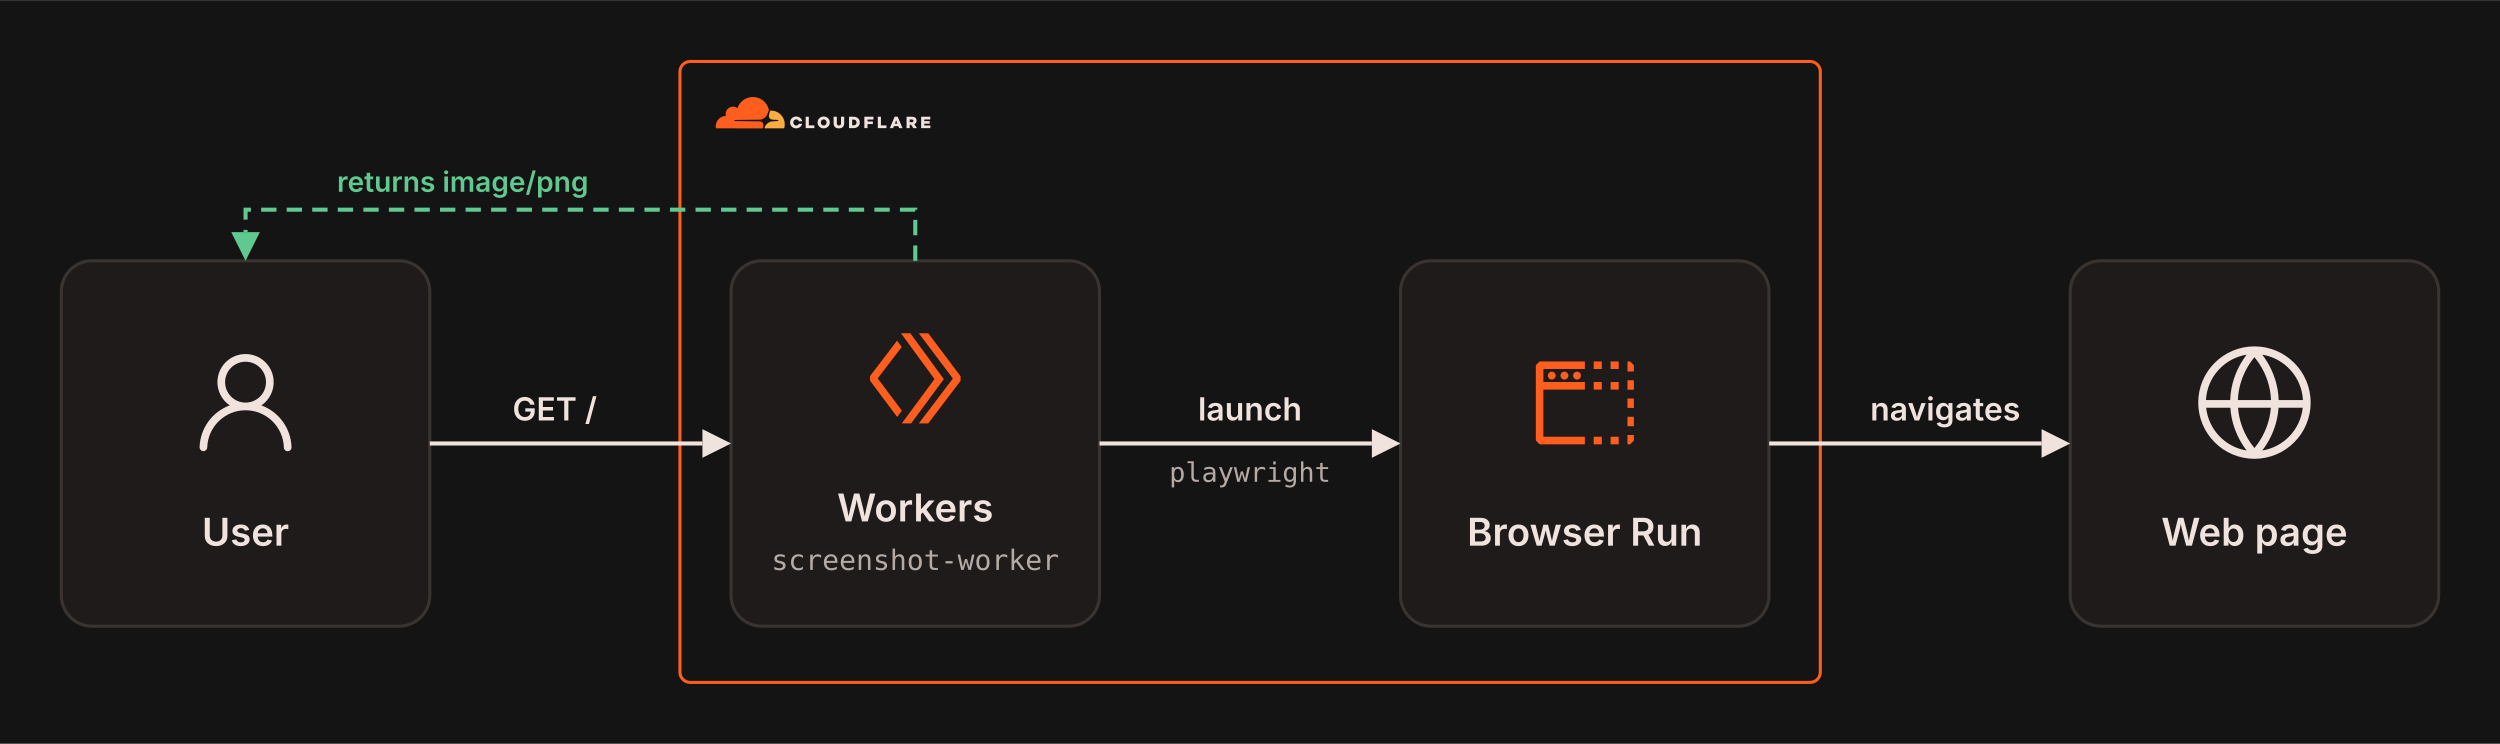
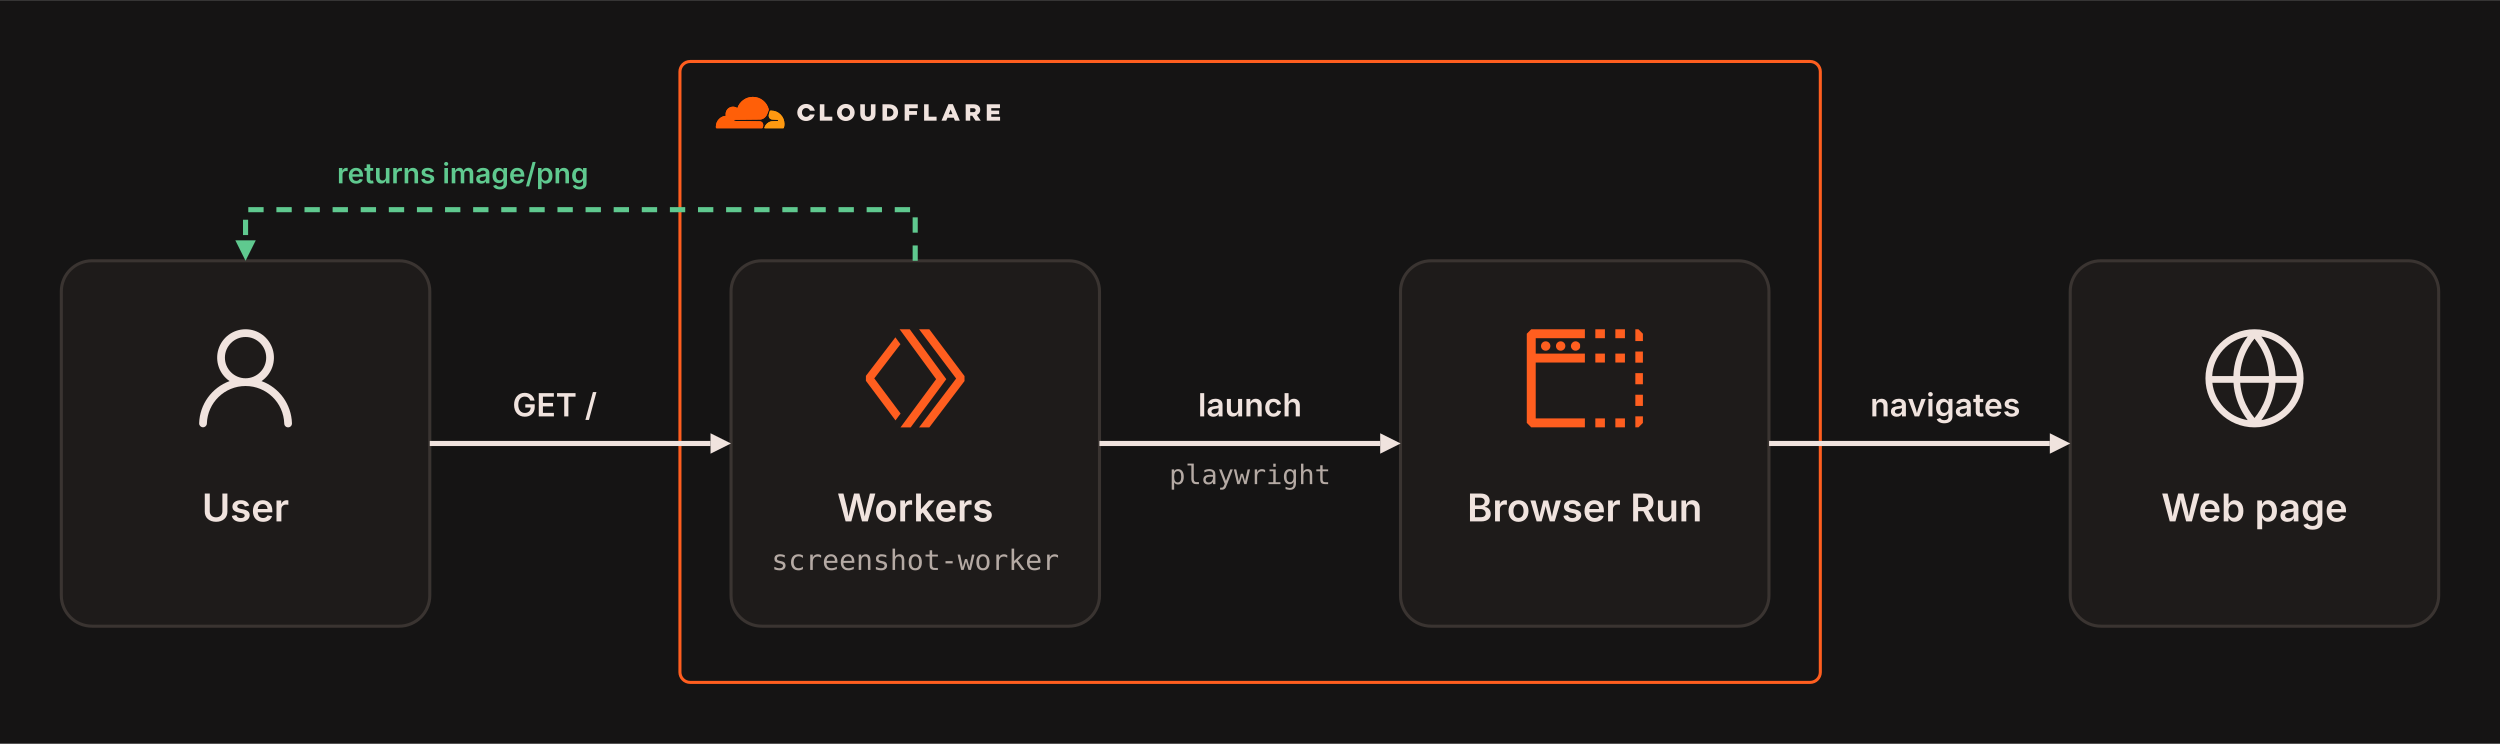
<svg xmlns="http://www.w3.org/2000/svg" width="978" height="291" viewBox="16.0 -4.0 978.4 291.0" style="background:#151414" role="img">
-   <defs>
-     <marker id="ar-306468" viewBox="0 0 10 10" refX="0" refY="5" markerWidth="7" markerHeight="7" orient="auto-start-reverse">
-       <path d="M0 0 10 5 0 10z" fill="#F0E3DE" />
-     </marker>
-     <marker id="ok-306468" viewBox="0 0 10 10" refX="0" refY="5" markerWidth="7" markerHeight="7" orient="auto-start-reverse">
-       <path d="M0 0 10 5 0 10z" fill="#5FC98F" />
-     </marker>
-   </defs>
  <rect x="16.0" y="-4.0" width="978.4" height="291.0" fill="#151414" />
-   <rect x="282.1" y="20.0" width="446.3" height="243.0" rx="4" fill="none" stroke="#FF5E1F" stroke-width="1.2" />
-   <g transform="translate(296.1,33.9) scale(0.36221) translate(-0.09,-3.013)">
-     <g clip-path="url(#cf-a)">
-       <path d="m51.027 36.435.378-1.33c.459-1.573.288-3.038-.477-4.105-.702-.986-1.872-1.564-3.294-1.637l-26.907-.343a.526.526 0 0 1-.423-.226.544.544 0 0 1-.054-.489c.09-.262.35-.47.62-.479l27.151-.343c3.222-.145 6.705-2.776 7.929-5.977l1.547-4.07a.895.895 0 0 0 .063-.343c0-.064-.009-.127-.018-.19-1.745-7.948-8.81-13.89-17.242-13.89-7.775 0-14.38 5.046-16.747 12.054a7.947 7.947 0 0 0-5.589-1.555c-3.734.37-6.731 3.39-7.1 7.143a7.996 7.996 0 0 0 .207 2.795C4.978 23.63.09 28.649.09 34.807c0 .56.046 1.103.118 1.646a.525.525 0 0 0 .522.452l49.666.009h.018a.663.663 0 0 0 .612-.48Z" fill="#FF5E1F" />
-       <path d="M59.99 17.736c-.251 0-.495.01-.746.018a.248.248 0 0 0-.117.027.433.433 0 0 0-.27.29l-1.062 3.671c-.46 1.573-.288 3.038.477 4.105.702.986 1.872 1.565 3.293 1.637l5.733.344c.17.009.315.09.405.226a.546.546 0 0 1 .063.488c-.09.262-.351.47-.621.48l-5.958.343c-3.23.154-6.722 2.776-7.946 5.977l-.432 1.13a.32.32 0 0 0 .28.434h20.527a.56.56 0 0 0 .53-.398c.36-1.275.55-2.613.55-4.005 0-8.148-6.588-14.767-14.706-14.767Z" fill="#FBAD41" />
-       <path d="M97.309 24.363h3.392v9.323h5.94v2.984h-9.332V24.363ZM110.16 30.55v-.037c0-3.535 2.835-6.402 6.614-6.402 3.781 0 6.579 2.83 6.579 6.366v.036c0 3.536-2.834 6.402-6.614 6.402s-6.579-2.83-6.579-6.365Zm9.728 0v-.037c0-1.772-1.277-3.327-3.149-3.327-1.854 0-3.096 1.51-3.096 3.291v.036c0 1.773 1.278 3.328 3.131 3.328 1.873 0 3.114-1.51 3.114-3.291ZM127.51 31.272v-6.909h3.446v6.845c0 1.773.891 2.623 2.259 2.623 1.367 0 2.259-.805 2.259-2.532v-6.927h3.446V31.2c0 3.979-2.258 5.715-5.741 5.715-3.483-.018-5.669-1.79-5.669-5.642ZM144.123 24.363h4.724c4.375 0 6.912 2.532 6.912 6.086v.036c0 3.554-2.574 6.194-6.984 6.194h-4.652V24.363Zm4.779 9.287c2.033 0 3.375-1.121 3.375-3.11v-.037c0-1.971-1.35-3.11-3.375-3.11h-1.386v6.257h1.386ZM160.689 24.363h9.81v2.984h-6.407v2.098h5.795v2.83h-5.795v4.395h-3.403V24.363ZM175.225 24.363h3.392v9.323h5.931v2.984h-9.323V24.363ZM193.429 24.273h3.276l5.219 12.398h-3.645l-.891-2.198h-4.724l-.873 2.198h-3.572l5.21-12.398Zm2.97 7.542-1.368-3.5-1.386 3.5h2.754ZM206.289 24.363h5.796c1.871 0 3.168.498 3.987 1.338.719.706 1.088 1.655 1.088 2.867v.036c0 1.881-.999 3.129-2.519 3.78l2.924 4.295h-3.923l-2.467-3.725h-1.493v3.725h-3.393V24.363Zm5.633 5.905c1.152 0 1.819-.56 1.819-1.456v-.036c0-.968-.703-1.456-1.836-1.456h-2.223v2.957h2.24v-.009ZM222.057 24.363h9.853v2.903h-6.488v1.863h5.876v2.685h-5.876v1.953H232v2.903h-9.943V24.363ZM89.875 31.996c-.477 1.076-1.476 1.845-2.808 1.845-1.853 0-3.131-1.546-3.131-3.328v-.036c0-1.772 1.242-3.291 3.095-3.291 1.395 0 2.466.868 2.916 2.043h3.582c-.576-2.93-3.132-5.118-6.462-5.118-3.78 0-6.614 2.867-6.614 6.402v.037c0 3.535 2.799 6.366 6.578 6.366 3.231 0 5.76-2.107 6.426-4.929h-3.582v.01Z" fill="#F0E3DE" />
+   <rect data-boundary="cloudflare" x="282.1" y="20.0" width="446.3" height="243.0" rx="4" fill="none" stroke="#FF5E1F" stroke-width="1.2" />
+   <svg width="27.02" height="12.28" fill="#FF5E1F" viewBox="0 0 66 30" id="ib83d34-1" x="296.07" y="33.86" preserveAspectRatio="xMidYMid meet" data-icon="" aria-hidden="true">
+     <g clip-path="url(#ib83d34-1-clip0_746_2)">
+       <path fill="#ff9910" d="M53.12 13.125c6.997 0 12.668 5.708 12.668 12.75 0 1.255-.18 2.468-.516 3.614a.72.72 0 0 1-.694.511H46.953a.375.375 0 0 1-.348-.51l.337-.882c1.076-2.833 4.146-5.154 6.987-5.29l5.384-.277a.543.543 0 0 0 .514-.544.543.543 0 0 0-.51-.544l-5.056-.299c-2.718-.14-4.046-2.56-3.315-5.081l.842-2.902a.72.72 0 0 1 .646-.527q.34-.02.686-.019" />
+       <path fill="#ff5f08" d="M35.609 0c7.295 0 13.424 5.025 15.157 11.824.073.285.05.586-.054.862l-1.388 3.677c-1.076 2.833-3.842 5.29-6.97 5.29l-24.105.278a.533.533 0 0 0-.525.535c0 .293.234.531.524.535l23.765.316c2.724 0 4.046 2.56 3.316 5.081l-.307 1.061a.75.75 0 0 1-.716.541H.964a.71.71 0 0 1-.718-.646 11 11 0 0 1-.034-.854c0-5.476 4.166-9.973 9.482-10.456a7.2 7.2 0 0 1-.167-1.544c0-3.935 3.17-7.125 7.08-7.125 1.555 0 2.994.506 4.162 1.362C22.849 4.497 28.707 0 35.609 0" />
+       <path fill="#ff9910" d="M53.12 13.125c6.997 0 12.668 5.708 12.668 12.75 0 1.255-.18 2.468-.516 3.614a.72.72 0 0 1-.694.511H46.953a.375.375 0 0 1-.348-.51l.337-.882c1.076-2.833 4.146-5.154 6.987-5.29l5.384-.277a.543.543 0 0 0 .514-.544.543.543 0 0 0-.51-.544l-5.056-.299c-2.718-.14-4.046-2.56-3.315-5.081l.842-2.902a.72.72 0 0 1 .646-.527q.34-.02.686-.019" />
+       <path fill="#ff5f08" d="M35.609 0c7.295 0 13.424 5.025 15.157 11.824.073.285.05.586-.054.862l-1.388 3.677c-1.076 2.833-3.842 5.29-6.97 5.29l-24.105.278a.533.533 0 0 0-.525.535c0 .293.234.531.524.535l23.765.316c2.724 0 4.046 2.56 3.316 5.081l-.307 1.061a.75.75 0 0 1-.716.541H.964a.71.71 0 0 1-.718-.646 11 11 0 0 1-.034-.854c0-5.476 4.166-9.973 9.482-10.456a7.2 7.2 0 0 1-.167-1.544c0-3.935 3.17-7.125 7.08-7.125 1.555 0 2.994.506 4.162 1.362C22.849 4.497 28.707 0 35.609 0" />
    </g>
    <defs>
-       <clipPath id="cf-a">
-         <path d="M.092 2H232v35.929H.092z" fill="none" />
+       <clipPath id="ib83d34-1-clip0_746_2">
+         <path fill="#fff" d="M0 0h66v30H0z" />
      </clipPath>
    </defs>
+   </svg>
+   <svg viewBox="0 0 719 59" fill="#F0E3DE" id="ib83d34-2" x="328" y="36.62" width="82.31" height="6.75" preserveAspectRatio="xMidYMid meet" data-icon="" aria-hidden="true">
+     <path d="M77.102 1.1H92.701V43.6H119.802V57.2H77.102V1.1Z" fill="#F0E3DE" />
+     <path d="M135.898 29.3V29.2C135.898 13.1 148.898 0 166.198 0C183.498 0 196.298 12.9 196.298 29V29.2C196.298 45.3 183.298 58.4 165.998 58.4C148.798 58.3 135.898 45.4 135.898 29.3ZM180.498 29.3V29.2C180.498 21.1 174.698 14.1 166.098 14.1C157.598 14.1 151.898 21 151.898 29.1V29.3C151.898 37.4 157.698 44.4 166.198 44.4C174.798 44.3 180.498 37.4 180.498 29.3Z" fill="#F0E3DE" />
+     <path d="M215.398 32.6V1.1H231.198V32.3C231.198 40.4 235.298 44.2 241.498 44.2C247.698 44.2 251.798 40.5 251.798 32.7V1.1H267.598V32.2C267.598 50.3 257.298 58.2 241.298 58.2C225.398 58.3 215.398 50.2 215.398 32.6Z" fill="#F0E3DE" />
+     <path d="M291.398 1.1H313.098C333.098 1.1 344.798 12.6 344.798 28.8V29C344.798 45.2 332.998 57.2 312.798 57.2H291.498L291.398 1.1ZM313.298 43.4C322.598 43.4 328.798 38.3 328.798 29.2V29C328.798 20 322.598 14.8 313.298 14.8H306.998V43.3L313.298 43.4Z" fill="#F0E3DE" />
+     <path d="M367.297 1.1H412.197V14.8H382.797V24.3H409.397V37.2H382.797V57.2H367.297V1.1Z" fill="#F0E3DE" />
+     <path d="M433.797 1.1H449.297V43.6H476.497V57.2H433.797V1.1Z" fill="#F0E3DE" />
+     <path d="M517.097 0.699H532.097L555.997 57.199H539.297L535.197 47.199H513.597L509.597 57.199H493.297L517.097 0.699ZM530.797 35.099L524.597 19.199L518.297 35.099H530.797Z" fill="#F0E3DE" />
+     <path d="M576 1.1H602.5C611.1 1.1 617 3.3 620.8 7.2C624.1 10.4 625.8 14.7 625.8 20.3V20.5C625.8 29.1 621.2 34.8 614.3 37.7L627.7 57.3H609.7L598.4 40.3H591.6V57.3H576.1L576 1.1ZM601.8 28.1C607.1 28.1 610.1 25.5 610.1 21.5V21.2C610.1 16.8 606.9 14.6 601.7 14.6H591.5V28.1H601.8Z" fill="#F0E3DE" />
+     <path d="M648.203 1.1H693.303V14.4H663.603V22.8H690.503V35.1H663.603V44H693.703V57.2H648.203V1.1Z" fill="#F0E3DE" />
+     <path d="M43.1 35.9C40.9 40.8 36.3 44.3 30.3 44.3C21.8 44.3 16 37.2 16 29.2V29C16 20.9 21.7 14 30.2 14C36.6 14 41.5 17.9 43.5 23.3H59.9C57.3 9.9 45.5 0 30.3 0C13 0 0 13.1 0 29.2V29.4C0 45.5 12.8 58.4 30.1 58.4C44.9 58.4 56.5 48.8 59.5 36L43.1 35.9Z" fill="#F0E3DE" />
+   </svg>
+   <g data-node-id="user">
+     <rect x="40.0" y="98.0" width="144.2" height="143.0" rx="12" fill="#1E1B1A" stroke="#3A3431" stroke-width="1.2" />
+     <svg width="48.46" height="48.46" viewBox="0 0 24 24" id="ib83d34-3" x="87.87" y="119.75" preserveAspectRatio="xMidYMid meet" data-icon="" aria-hidden="true" fill="#F0E3DE">
+       <path d="M12 2.5a5.5 5.5 0 0 1 3.096 10.047 9.005 9.005 0 0 1 5.9 8.181.75.75 0 1 1-1.499.044 7.5 7.5 0 0 0-14.993 0 .75.75 0 0 1-1.5-.045 9.005 9.005 0 0 1 5.9-8.18A5.5 5.5 0 0 1 12 2.5ZM8 8a4 4 0 1 0 8 0 4 4 0 0 0-8 0Z" />
+     </svg>
+     <text x="112.1" y="200.0" font-family="'Inter Variable', 'Inter', system-ui, -apple-system, 'Segoe UI', Roboto, sans-serif" font-size="15" fill="#F0E3DE" font-weight="600" text-anchor="middle">User</text>
  </g>
-   <rect x="40.0" y="98.0" width="144.2" height="143.0" rx="12" fill="#1E1B1A" stroke="#3A3431" stroke-width="1.2" />
-   <g transform="translate(88.1,129.5) scale(2)" fill="#F0E3DE">
-     <path d="M12 2.5a5.5 5.5 0 0 1 3.096 10.047 9.005 9.005 0 0 1 5.9 8.181.75.75 0 1 1-1.499.044 7.5 7.5 0 0 0-14.993 0 .75.75 0 0 1-1.5-.045 9.005 9.005 0 0 1 5.9-8.18A5.5 5.5 0 0 1 12 2.5ZM8 8a4 4 0 1 0 8 0 4 4 0 0 0-8 0Z" />
+   <g data-node-id="worker">
+     <rect x="302.1" y="98.0" width="144.2" height="143.0" rx="12" fill="#1E1B1A" stroke="#3A3431" stroke-width="1.2" />
+     <svg width="48.25" height="48.25" viewBox="1.379 1.886 45.235 45.235" id="ib83d34-4" x="350.05" y="119.88" preserveAspectRatio="xMidYMid meet" data-icon="" aria-hidden="true" fill="#FF5E1F">
+       <path d="m18.63 37.418-9.645-12.9 9.592-12.533-1.852-2.527L5.917 23.595l-.015 1.808 10.86 14.542z" />
+       <path d="M21.997 6.503h-3.712l13.387 18.3-13.072 17.7h3.735L35.4 24.81z" />
+       <path d="M29.175 6.503h-3.758l13.598 18.082-13.598 17.918h3.765l12.908-17.01v-1.808z" />
+     </svg>
+     <text x="374.2" y="200.0" font-family="'Inter Variable', 'Inter', system-ui, -apple-system, 'Segoe UI', Roboto, sans-serif" font-size="15" fill="#F0E3DE" font-weight="600" text-anchor="middle">Workers</text>
+     <text x="374.2" y="219.0" font-family="'JetBrains Mono Variable', 'JetBrains Mono', ui-monospace, 'Cascadia Code', 'Source Code Pro', Menlo, Consolas, monospace" font-size="11" fill="#B5AAA4" font-weight="400" text-anchor="middle">screenshot-worker</text>
  </g>
-   <text x="112.1" y="209.5" font-family="'Inter Variable', 'Inter', system-ui, -apple-system, 'Segoe UI', Roboto, sans-serif" font-size="15" fill="#F0E3DE" font-weight="600" text-anchor="middle">User</text>
-   <rect x="302.1" y="98.0" width="144.2" height="143.0" rx="12" fill="#1E1B1A" stroke="#3A3431" stroke-width="1.2" />
-   <g transform="translate(350.7,120.0) scale(0.9796)" fill="#FF5E1F">
-     <path d="m18.63 37.418-9.645-12.9 9.592-12.533-1.852-2.527L5.917 23.595l-.015 1.808 10.86 14.542z" />
-     <path d="M21.997 6.503h-3.712l13.387 18.3-13.072 17.7h3.735L35.4 24.81z" />
-     <path d="M29.175 6.503h-3.758l13.598 18.082-13.598 17.918h3.765l12.908-17.01v-1.808z" />
+   <g data-node-id="browser">
+     <rect x="564.1" y="98.0" width="144.2" height="143.0" rx="12" fill="#1E1B1A" stroke="#3A3431" stroke-width="1.2" />
+     <svg width="56.81" height="56.81" viewBox="-0.455 0.175 64.95 64.95" id="ib83d34-5" x="607.84" y="115.59" preserveAspectRatio="xMidYMid meet" data-icon="" aria-hidden="true" fill="#FF5E1F">
+       <path d="M23.3 18.2a2.1 2.1 0 1 1-4.2 0 2.1 2.1 0 0 1 4.2 0m-6.7 0a2.1 2.1 0 1 1-4.2 0 2.1 2.1 0 0 1 4.2 0m13.3-.61a2.1 2.1 0 1 0 0 1.22zm28.1-1.6V12.7l-2-2h-1.39v5.29zm0 9.67v-4.99h-3.39v4.99zm0 9.67v-4.99h-3.39v4.99zM58 45v-4.99h-3.39V45zm-3.39 9.6H56l2-2v-2.93h-3.39zm-17.9-4H41v4h-4.29zm8.96 0h4.29v4h-4.29zm-8.96-29H41v4h-4.29zm8.96 0h4.29v4h-4.29zm4.29-6.9h-4.29v-4h4.29zm-8.96 0h-4.29v-4H41zm-8.96-4h-24l-2 2v39.9l2 2h24v-4h-22v-25h22v-4h-22v-6.9h22z" />
+     </svg>
+     <text x="636.2" y="200.0" font-family="'Inter Variable', 'Inter', system-ui, -apple-system, 'Segoe UI', Roboto, sans-serif" font-size="15" fill="#F0E3DE" font-weight="600" text-anchor="middle">Browser Run</text>
  </g>
-   <text x="374.2" y="200.0" font-family="'Inter Variable', 'Inter', system-ui, -apple-system, 'Segoe UI', Roboto, sans-serif" font-size="15" fill="#F0E3DE" font-weight="600" text-anchor="middle">Workers</text>
-   <text x="374.2" y="219.0" font-family="'JetBrains Mono Variable', 'JetBrains Mono', ui-monospace, 'Cascadia Code', 'Source Code Pro', Menlo, Consolas, monospace" font-size="11" fill="#B5AAA4" font-weight="400" text-anchor="middle">screenshot-worker</text>
-   <rect x="564.1" y="98.0" width="144.2" height="143.0" rx="12" fill="#1E1B1A" stroke="#3A3431" stroke-width="1.2" />
-   <g transform="translate(612.6,129.5) scale(0.7385)" fill="#FF5E1F">
-     <path d="M23.3 18.2a2.1 2.1 0 1 1-4.2 0 2.1 2.1 0 0 1 4.2 0m-6.7 0a2.1 2.1 0 1 1-4.2 0 2.1 2.1 0 0 1 4.2 0m13.3-.61a2.1 2.1 0 1 0 0 1.22zm28.1-1.6V12.7l-2-2h-1.39v5.29zm0 9.67v-4.99h-3.39v4.99zm0 9.67v-4.99h-3.39v4.99zM58 45v-4.99h-3.39V45zm-3.39 9.6H56l2-2v-2.93h-3.39zm-17.9-4H41v4h-4.29zm8.96 0h4.29v4h-4.29zm-8.96-29H41v4h-4.29zm8.96 0h4.29v4h-4.29zm4.29-6.9h-4.29v-4h4.29zm-8.96 0h-4.29v-4H41zm-8.96-4h-24l-2 2v39.9l2 2h24v-4h-22v-25h22v-4h-22v-6.9h22z" />
+   <g data-node-id="page">
+     <rect x="826.2" y="98.0" width="144.2" height="143.0" rx="12" fill="#1E1B1A" stroke="#3A3431" stroke-width="1.2" />
+     <svg width="41.89" height="41.89" viewBox="0 0 24 24" id="ib83d34-6" x="877.38" y="123.05" preserveAspectRatio="xMidYMid meet" data-icon="" aria-hidden="true" fill="#F0E3DE">
+       <path d="M12 1c6.075 0 11 4.925 11 11s-4.925 11-11 11S1 18.075 1 12 5.925 1 12 1Zm3.241 10.5v-.001c-.1-2.708-.992-4.904-1.89-6.452a13.919 13.919 0 0 0-1.304-1.88L12 3.11l-.047.059c-.354.425-.828 1.06-1.304 1.88-.898 1.547-1.79 3.743-1.89 6.451Zm-12.728 0h4.745c.1-3.037 1.1-5.49 2.093-7.204.39-.672.78-1.233 1.119-1.673C6.11 3.329 2.746 7 2.513 11.5Zm18.974 0C21.254 7 17.89 3.329 13.53 2.623c.339.44.729 1.001 1.119 1.673.993 1.714 1.993 4.167 2.093 7.204ZM8.787 13c.182 2.478 1.02 4.5 1.862 5.953.382.661.818 1.29 1.304 1.88l.047.057.047-.059c.354-.425.828-1.06 1.304-1.88.842-1.451 1.679-3.471 1.862-5.951Zm-1.504 0H2.552a9.505 9.505 0 0 0 7.918 8.377 15.773 15.773 0 0 1-1.119-1.673C8.413 18.085 7.47 15.807 7.283 13Zm9.434 0c-.186 2.807-1.13 5.085-2.068 6.704-.39.672-.78 1.233-1.118 1.673A9.506 9.506 0 0 0 21.447 13Z" />
+     </svg>
+     <text x="898.3" y="200.0" font-family="'Inter Variable', 'Inter', system-ui, -apple-system, 'Segoe UI', Roboto, sans-serif" font-size="15" fill="#F0E3DE" font-weight="600" text-anchor="middle">Web page</text>
  </g>
-   <text x="636.2" y="209.5" font-family="'Inter Variable', 'Inter', system-ui, -apple-system, 'Segoe UI', Roboto, sans-serif" font-size="15" fill="#F0E3DE" font-weight="600" text-anchor="middle">Browser Run</text>
-   <rect x="826.2" y="98.0" width="144.2" height="143.0" rx="12" fill="#1E1B1A" stroke="#3A3431" stroke-width="1.2" />
-   <g transform="translate(874.3,129.5) scale(2)" fill="#F0E3DE">
-     <path d="M12 1c6.075 0 11 4.925 11 11s-4.925 11-11 11S1 18.075 1 12 5.925 1 12 1Zm3.241 10.5v-.001c-.1-2.708-.992-4.904-1.89-6.452a13.919 13.919 0 0 0-1.304-1.88L12 3.11l-.047.059c-.354.425-.828 1.06-1.304 1.88-.898 1.547-1.79 3.743-1.89 6.451Zm-12.728 0h4.745c.1-3.037 1.1-5.49 2.093-7.204.39-.672.78-1.233 1.119-1.673C6.11 3.329 2.746 7 2.513 11.5Zm18.974 0C21.254 7 17.89 3.329 13.53 2.623c.339.44.729 1.001 1.119 1.673.993 1.714 1.993 4.167 2.093 7.204ZM8.787 13c.182 2.478 1.02 4.5 1.862 5.953.382.661.818 1.29 1.304 1.88l.047.057.047-.059c.354-.425.828-1.06 1.304-1.88.842-1.451 1.679-3.471 1.862-5.951Zm-1.504 0H2.552a9.505 9.505 0 0 0 7.918 8.377 15.773 15.773 0 0 1-1.119-1.673C8.413 18.085 7.47 15.807 7.283 13Zm9.434 0c-.186 2.807-1.13 5.085-2.068 6.704-.39.672-.78 1.233-1.118 1.673A9.506 9.506 0 0 0 21.447 13Z" />
+   <g data-edge-from="user" data-edge-to="worker">
+     <polyline points="184.2,169.5 294.07,169.5" fill="none" stroke="#F0E3DE" stroke-width="2" stroke-linejoin="miter" />
+     <polygon points="302.07,169.5 294.07,165.5 294.07,173.5" fill="#F0E3DE" />
+     <text x="233.1" y="158.9" font-family="'Inter Variable', 'Inter', system-ui, -apple-system, 'Segoe UI', Roboto, sans-serif" font-size="12.5" fill="#F0E3DE" font-weight="600" text-anchor="middle">GET /</text>
  </g>
-   <text x="898.3" y="209.5" font-family="'Inter Variable', 'Inter', system-ui, -apple-system, 'Segoe UI', Roboto, sans-serif" font-size="15" fill="#F0E3DE" font-weight="600" text-anchor="middle">Web page</text>
-   <line x1="184.2" y1="169.5" x2="290.9" y2="169.5" stroke="#F0E3DE" stroke-width="1.6" marker-end="url(#ar-306468)" />
-   <text x="233.1" y="160.5" font-family="'Inter Variable', 'Inter', system-ui, -apple-system, 'Segoe UI', Roboto, sans-serif" font-size="12.5" fill="#F0E3DE" font-weight="600" text-anchor="middle">GET /</text>
-   <line x1="446.3" y1="169.5" x2="552.9" y2="169.5" stroke="#F0E3DE" stroke-width="1.6" marker-end="url(#ar-306468)" />
-   <text x="505.2" y="160.5" font-family="'Inter Variable', 'Inter', system-ui, -apple-system, 'Segoe UI', Roboto, sans-serif" font-size="12.5" fill="#F0E3DE" font-weight="600" text-anchor="middle">launch</text>
-   <text x="505.2" y="184.5" font-family="'JetBrains Mono Variable', 'JetBrains Mono', ui-monospace, 'Cascadia Code', 'Source Code Pro', Menlo, Consolas, monospace" font-size="10.5" fill="#B5AAA4" font-weight="400" text-anchor="middle">playwright</text>
-   <line x1="708.4" y1="169.5" x2="815.0" y2="169.5" stroke="#F0E3DE" stroke-width="1.6" marker-end="url(#ar-306468)" />
-   <text x="777.3" y="160.5" font-family="'Inter Variable', 'Inter', system-ui, -apple-system, 'Segoe UI', Roboto, sans-serif" font-size="12.5" fill="#F0E3DE" font-weight="600" text-anchor="middle">navigates</text>
-   <path d="M374.2 98.0 L374.2 78.0 L112.1 78.0 L112.1 86.8" fill="none" stroke="#5FC98F" stroke-width="1.6" stroke-dasharray="6 4" marker-end="url(#ok-306468)" />
-   <text x="197.1" y="71.0" font-family="'Inter Variable', 'Inter', system-ui, -apple-system, 'Segoe UI', Roboto, sans-serif" font-size="11" fill="#5FC98F" font-weight="600" text-anchor="middle">returns image/png</text>
+   <g data-edge-from="worker" data-edge-to="browser">
+     <polyline points="446.27,169.5 556.15,169.5" fill="none" stroke="#F0E3DE" stroke-width="2" stroke-linejoin="miter" />
+     <polygon points="564.15,169.5 556.15,165.5 556.15,173.5" fill="#F0E3DE" />
+     <text x="505.2" y="158.9" font-family="'Inter Variable', 'Inter', system-ui, -apple-system, 'Segoe UI', Roboto, sans-serif" font-size="12.5" fill="#F0E3DE" font-weight="600" text-anchor="middle">launch</text>
+     <text x="505.2" y="185.4" font-family="'JetBrains Mono Variable', 'JetBrains Mono', ui-monospace, 'Cascadia Code', 'Source Code Pro', Menlo, Consolas, monospace" font-size="10.5" fill="#B5AAA4" font-weight="400" text-anchor="middle">playwright</text>
+   </g>
+   <g data-edge-from="browser" data-edge-to="page">
+     <polyline points="708.35,169.5 818.22,169.5" fill="none" stroke="#F0E3DE" stroke-width="2" stroke-linejoin="miter" />
+     <polygon points="826.22,169.5 818.22,165.5 818.22,173.5" fill="#F0E3DE" />
+     <text x="777.3" y="158.9" font-family="'Inter Variable', 'Inter', system-ui, -apple-system, 'Segoe UI', Roboto, sans-serif" font-size="12.5" fill="#F0E3DE" font-weight="600" text-anchor="middle">navigates</text>
+   </g>
+   <g data-edge-from="worker" data-edge-to="user">
+     <polyline points="374.17,98 374.17,78 112.1,78 112.1,90" fill="none" stroke="#5FC98F" stroke-width="2" stroke-linejoin="miter" stroke-dasharray="6 5" />
+     <polygon points="112.1,98 116.1,90 108.1,90" fill="#5FC98F" />
+     <text x="197.1" y="67.7" font-family="'Inter Variable', 'Inter', system-ui, -apple-system, 'Segoe UI', Roboto, sans-serif" font-size="11" fill="#5FC98F" font-weight="600" text-anchor="middle">returns image/png</text>
+   </g>
</svg>
